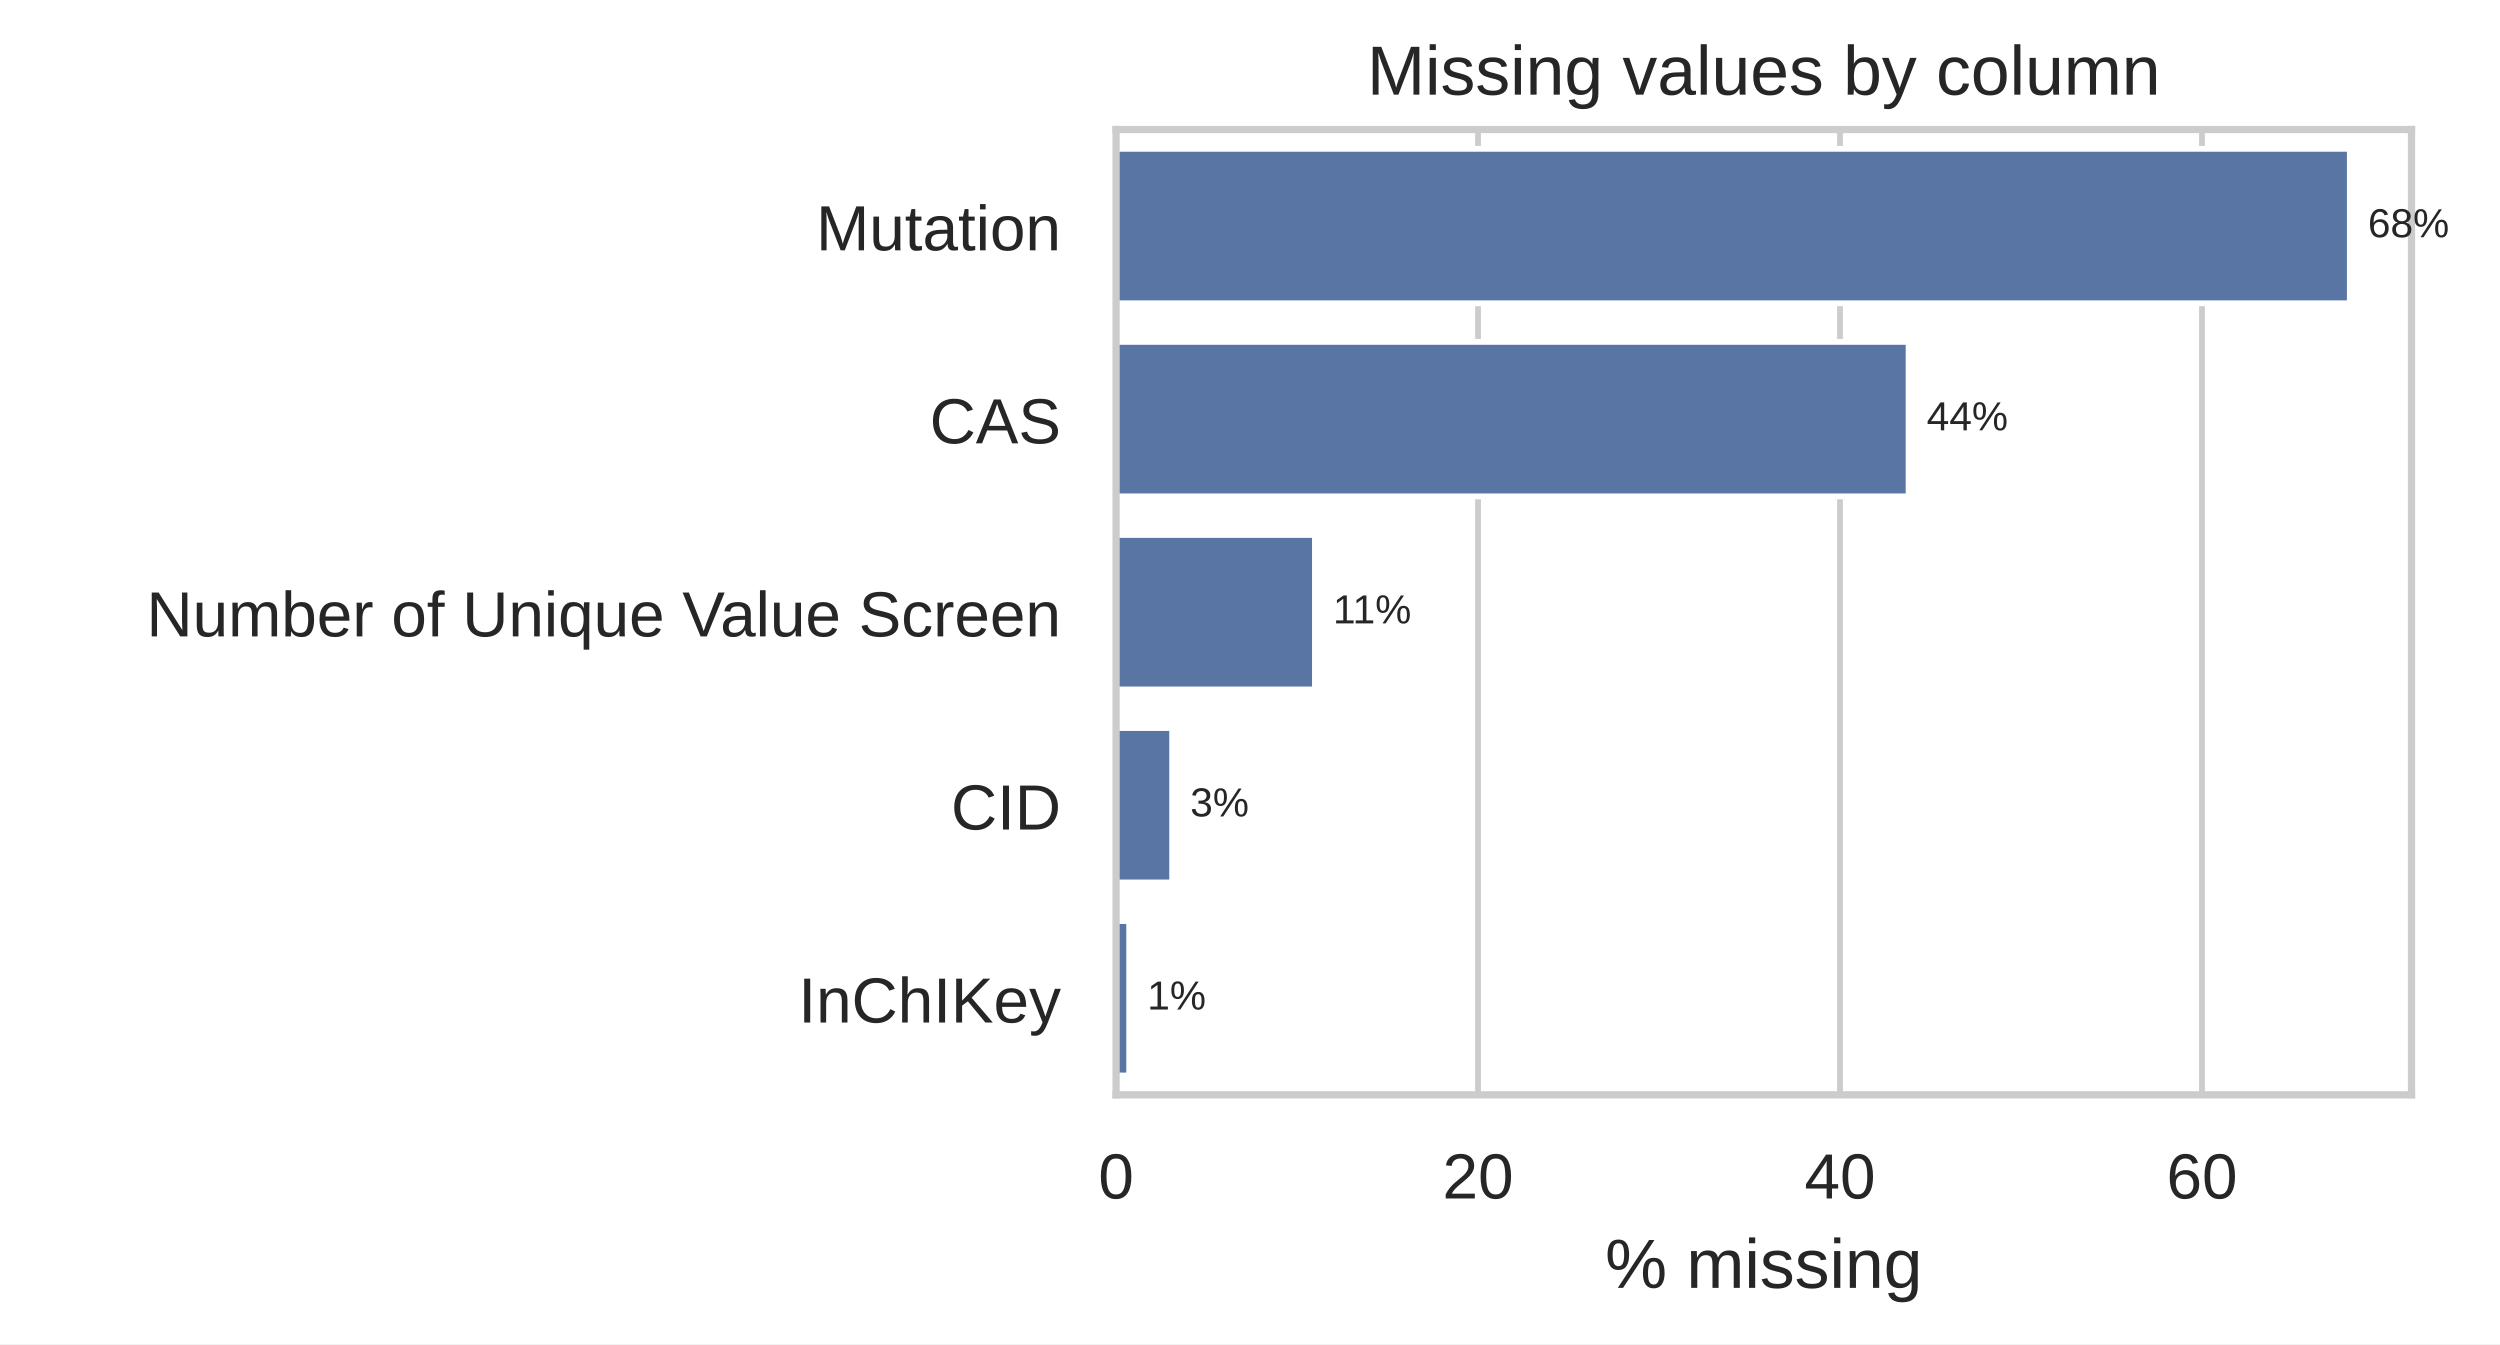
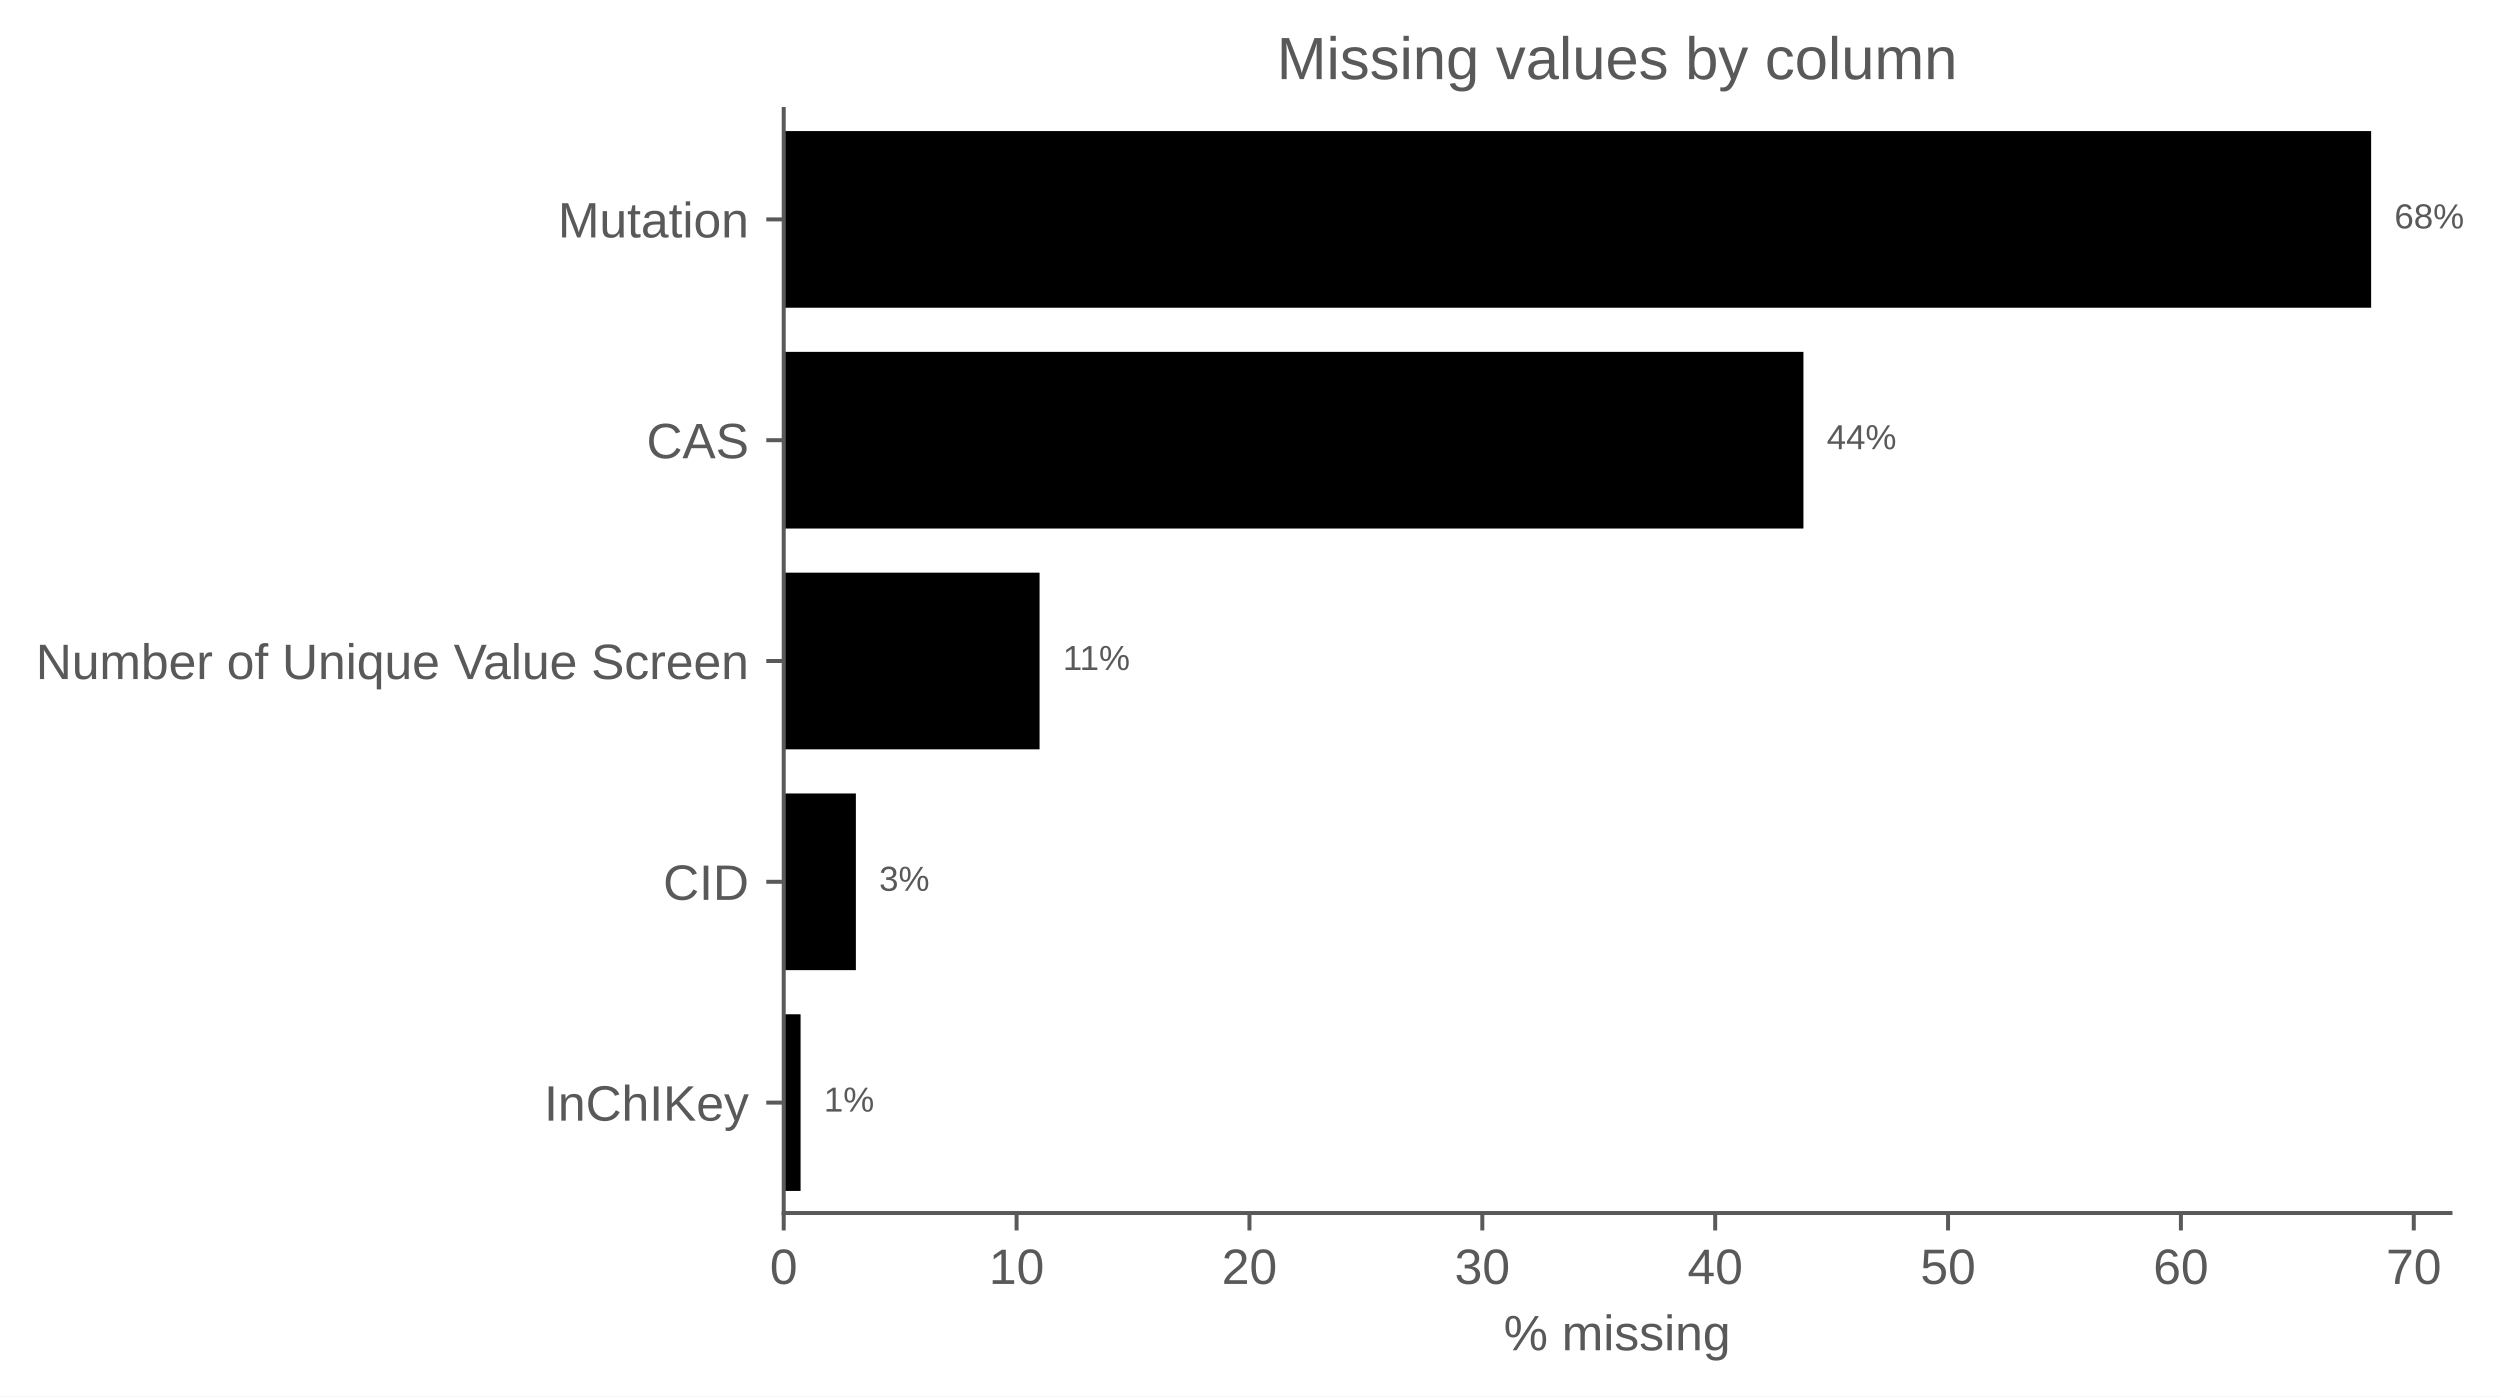
- <svg xmlns="http://www.w3.org/2000/svg" width="430.748pt" height="231.598pt" viewBox="0 0 430.748 231.598" version="1.1">
+ <svg xmlns="http://www.w3.org/2000/svg" xmlns:xlink="http://www.w3.org/1999/xlink" width="502.168pt" height="280.5pt" viewBox="0 0 502.168 280.5" version="1.1">
  <defs>
    <style type="text/css">*{stroke-linejoin: round; stroke-linecap: butt}</style>
  </defs>
  <g id="figure_1">
    <g id="patch_1">
-       <path d="M 0 231.598  L 430.748 231.598  L 430.748 -0  L 0 -0  z " style="fill: #ffffff" />
+       <path d="M 0 280.5  L 502.168 280.5  L 502.168 0  L 0 0  z " style="fill: #ffffff" />
    </g>
    <g id="axes_1">
      <g id="patch_2">
-         <path d="M 192.3 188.638  L 415.5 188.638  L 415.5 22.318  L 192.3 22.318  z " style="fill: #ffffff" />
+         <path d="M 157.423 243.656  L 492.223 243.656  L 492.223 21.896  L 157.423 21.896  z " style="fill: #ffffff" />
+       </g>
+       <g id="patch_3">
+         <path d="M 157.423 26.331  L 476.281 26.331  L 476.281 61.813  L 157.423 61.813  z " clip-path="url(#p1a09d79fbd)" />
+       </g>
+       <g id="patch_4">
+         <path d="M 157.423 70.683  L 362.249 70.683  L 362.249 106.165  L 157.423 106.165  z " clip-path="url(#p1a09d79fbd)" />
+       </g>
+       <g id="patch_5">
+         <path d="M 157.423 115.035  L 208.816 115.035  L 208.816 150.517  L 157.423 150.517  z " clip-path="url(#p1a09d79fbd)" />
+       </g>
+       <g id="patch_6">
+         <path d="M 157.423 159.387  L 171.917 159.387  L 171.917 194.869  L 157.423 194.869  z " clip-path="url(#p1a09d79fbd)" />
+       </g>
+       <g id="patch_7">
+         <path d="M 157.423 203.739  L 160.811 203.739  L 160.811 239.221  L 157.423 239.221  z " clip-path="url(#p1a09d79fbd)" />
      </g>
      <g id="matplotlib.axis_1">
        <g id="xtick_1">
          <g id="line2d_1">
-             <path d="M 192.3 188.638  L 192.3 22.318  " clip-path="url(#p2905990d3c)" style="fill: none; stroke: #cccccc; stroke-linecap: round" />
+             <defs>
+               <path id="m62c957a5e2" d="M 0 0  L 0 3.5  " style="stroke: #595959; stroke-width: 0.8" />
+             </defs>
+             <g>
+               <use xlink:href="#m62c957a5e2" x="157.423" y="243.656" style="fill: #595959; stroke: #595959; stroke-width: 0.8" />
+             </g>
          </g>
          <g id="text_1">
-             <text style="font-size: 11px; font-family: 'Arial', 'DejaVu Sans', 'Liberation Sans', 'Bitstream Vera Sans', sans-serif; text-anchor: middle; fill: #262626" x="192.3" y="206.496" transform="rotate(-0 192.2995 206.4964)">0</text>
+             <text style="font-size: 10px; font-family: 'Liberation Sans'; text-anchor: middle; fill: #595959" x="157.423" y="257.903" transform="rotate(-0 157.4234 257.9031)">0</text>
          </g>
        </g>
        <g id="xtick_2">
          <g id="line2d_2">
-             <path d="M 254.666 188.638  L 254.666 22.318  " clip-path="url(#p2905990d3c)" style="fill: none; stroke: #cccccc; stroke-linecap: round" />
+             <g>
+               <use xlink:href="#m62c957a5e2" x="204.198" y="243.656" style="fill: #595959; stroke: #595959; stroke-width: 0.8" />
+             </g>
          </g>
          <g id="text_2">
-             <text style="font-size: 11px; font-family: 'Arial', 'DejaVu Sans', 'Liberation Sans', 'Bitstream Vera Sans', sans-serif; text-anchor: middle; fill: #262626" x="254.666" y="206.496" transform="rotate(-0 254.666 206.4964)">20</text>
+             <text style="font-size: 10px; font-family: 'Liberation Sans'; text-anchor: middle; fill: #595959" x="204.198" y="257.903" transform="rotate(-0 204.1983 257.9031)">10</text>
          </g>
        </g>
        <g id="xtick_3">
          <g id="line2d_3">
-             <path d="M 317.032 188.638  L 317.032 22.318  " clip-path="url(#p2905990d3c)" style="fill: none; stroke: #cccccc; stroke-linecap: round" />
+             <g>
+               <use xlink:href="#m62c957a5e2" x="250.973" y="243.656" style="fill: #595959; stroke: #595959; stroke-width: 0.8" />
+             </g>
          </g>
          <g id="text_3">
-             <text style="font-size: 11px; font-family: 'Arial', 'DejaVu Sans', 'Liberation Sans', 'Bitstream Vera Sans', sans-serif; text-anchor: middle; fill: #262626" x="317.032" y="206.496" transform="rotate(-0 317.0324 206.4964)">40</text>
+             <text style="font-size: 10px; font-family: 'Liberation Sans'; text-anchor: middle; fill: #595959" x="250.973" y="257.903" transform="rotate(-0 250.9731 257.9031)">20</text>
          </g>
        </g>
        <g id="xtick_4">
          <g id="line2d_4">
-             <path d="M 379.399 188.638  L 379.399 22.318  " clip-path="url(#p2905990d3c)" style="fill: none; stroke: #cccccc; stroke-linecap: round" />
+             <g>
+               <use xlink:href="#m62c957a5e2" x="297.748" y="243.656" style="fill: #595959; stroke: #595959; stroke-width: 0.8" />
+             </g>
          </g>
          <g id="text_4">
-             <text style="font-size: 11px; font-family: 'Arial', 'DejaVu Sans', 'Liberation Sans', 'Bitstream Vera Sans', sans-serif; text-anchor: middle; fill: #262626" x="379.399" y="206.496" transform="rotate(-0 379.3988 206.4964)">60</text>
-           </g>
-         </g>
-         <g id="text_5">
-           <text style="font-size: 12px; font-family: 'Arial', 'DejaVu Sans', 'Liberation Sans', 'Bitstream Vera Sans', sans-serif; text-anchor: middle; fill: #262626" x="303.9" y="221.902" transform="rotate(-0 303.8995 221.9022)">% missing</text>
+             <text style="font-size: 10px; font-family: 'Liberation Sans'; text-anchor: middle; fill: #595959" x="297.748" y="257.903" transform="rotate(-0 297.7479 257.9031)">30</text>
+           </g>
+         </g>
+         <g id="xtick_5">
+           <g id="line2d_5">
+             <g>
+               <use xlink:href="#m62c957a5e2" x="344.523" y="243.656" style="fill: #595959; stroke: #595959; stroke-width: 0.8" />
+             </g>
+           </g>
+           <g id="text_5">
+             <text style="font-size: 10px; font-family: 'Liberation Sans'; text-anchor: middle; fill: #595959" x="344.523" y="257.903" transform="rotate(-0 344.5227 257.9031)">40</text>
+           </g>
+         </g>
+         <g id="xtick_6">
+           <g id="line2d_6">
+             <g>
+               <use xlink:href="#m62c957a5e2" x="391.298" y="243.656" style="fill: #595959; stroke: #595959; stroke-width: 0.8" />
+             </g>
+           </g>
+           <g id="text_6">
+             <text style="font-size: 10px; font-family: 'Liberation Sans'; text-anchor: middle; fill: #595959" x="391.298" y="257.903" transform="rotate(-0 391.2975 257.9031)">50</text>
+           </g>
+         </g>
+         <g id="xtick_7">
+           <g id="line2d_7">
+             <g>
+               <use xlink:href="#m62c957a5e2" x="438.072" y="243.656" style="fill: #595959; stroke: #595959; stroke-width: 0.8" />
+             </g>
+           </g>
+           <g id="text_7">
+             <text style="font-size: 10px; font-family: 'Liberation Sans'; text-anchor: middle; fill: #595959" x="438.072" y="257.903" transform="rotate(-0 438.0723 257.9031)">60</text>
+           </g>
+         </g>
+         <g id="xtick_8">
+           <g id="line2d_8">
+             <g>
+               <use xlink:href="#m62c957a5e2" x="484.847" y="243.656" style="fill: #595959; stroke: #595959; stroke-width: 0.8" />
+             </g>
+           </g>
+           <g id="text_8">
+             <text style="font-size: 10px; font-family: 'Liberation Sans'; text-anchor: middle; fill: #595959" x="484.847" y="257.903" transform="rotate(-0 484.8472 257.9031)">70</text>
+           </g>
+         </g>
+         <g id="text_9">
+           <text style="font-size: 10px; font-family: 'Liberation Sans'; text-anchor: middle; fill: #595959" x="324.823" y="271.225" transform="rotate(-0 324.8234 271.225)">% missing</text>
        </g>
      </g>
      <g id="matplotlib.axis_2">
        <g id="ytick_1">
-           <g id="text_6">
-             <text style="font-size: 11px; font-family: 'Arial', 'DejaVu Sans', 'Liberation Sans', 'Bitstream Vera Sans', sans-serif; text-anchor: end; fill: #262626" x="182.8" y="43.129" transform="rotate(-0 182.7995 43.12927)">Mutation</text>
+           <g id="line2d_9">
+             <defs>
+               <path id="mabc67fabfa" d="M 0 0  L -3.5 0  " style="stroke: #595959; stroke-width: 0.8" />
+             </defs>
+             <g>
+               <use xlink:href="#mabc67fabfa" x="157.423" y="44.072" style="fill: #595959; stroke: #595959; stroke-width: 0.8" />
+             </g>
+           </g>
+           <g id="text_10">
+             <text style="font-size: 10px; font-family: 'Liberation Sans'; text-anchor: end; fill: #595959" x="150.423" y="47.696" transform="rotate(-0 150.4234 47.69569)">Mutation</text>
          </g>
        </g>
        <g id="ytick_2">
-           <g id="text_7">
-             <text style="font-size: 11px; font-family: 'Arial', 'DejaVu Sans', 'Liberation Sans', 'Bitstream Vera Sans', sans-serif; text-anchor: end; fill: #262626" x="182.8" y="76.393" transform="rotate(-0 182.7995 76.39327)">CAS</text>
+           <g id="line2d_10">
+             <g>
+               <use xlink:href="#mabc67fabfa" x="157.423" y="88.424" style="fill: #595959; stroke: #595959; stroke-width: 0.8" />
+             </g>
+           </g>
+           <g id="text_11">
+             <text style="font-size: 10px; font-family: 'Liberation Sans'; text-anchor: end; fill: #595959" x="150.423" y="92.048" transform="rotate(-0 150.4234 92.04769)">CAS</text>
          </g>
        </g>
        <g id="ytick_3">
-           <g id="text_8">
-             <text style="font-size: 11px; font-family: 'Arial', 'DejaVu Sans', 'Liberation Sans', 'Bitstream Vera Sans', sans-serif; text-anchor: end; fill: #262626" x="182.8" y="109.657" transform="rotate(-0 182.7995 109.6573)">Number of Unique Value Screen</text>
+           <g id="line2d_11">
+             <g>
+               <use xlink:href="#mabc67fabfa" x="157.423" y="132.776" style="fill: #595959; stroke: #595959; stroke-width: 0.8" />
+             </g>
+           </g>
+           <g id="text_12">
+             <text style="font-size: 10px; font-family: 'Liberation Sans'; text-anchor: end; fill: #595959" x="150.423" y="136.4" transform="rotate(-0 150.4234 136.3997)">Number of Unique Value Screen</text>
          </g>
        </g>
        <g id="ytick_4">
-           <g id="text_9">
-             <text style="font-size: 11px; font-family: 'Arial', 'DejaVu Sans', 'Liberation Sans', 'Bitstream Vera Sans', sans-serif; text-anchor: end; fill: #262626" x="182.8" y="142.921" transform="rotate(-0 182.7995 142.9213)">CID</text>
+           <g id="line2d_12">
+             <g>
+               <use xlink:href="#mabc67fabfa" x="157.423" y="177.128" style="fill: #595959; stroke: #595959; stroke-width: 0.8" />
+             </g>
+           </g>
+           <g id="text_13">
+             <text style="font-size: 10px; font-family: 'Liberation Sans'; text-anchor: end; fill: #595959" x="150.423" y="180.752" transform="rotate(-0 150.4234 180.7517)">CID</text>
          </g>
        </g>
        <g id="ytick_5">
-           <g id="text_10">
-             <text style="font-size: 11px; font-family: 'Arial', 'DejaVu Sans', 'Liberation Sans', 'Bitstream Vera Sans', sans-serif; text-anchor: end; fill: #262626" x="182.8" y="176.185" transform="rotate(-0 182.7995 176.1853)">InChIKey</text>
-           </g>
-         </g>
-       </g>
-       <g id="patch_3">
-         <path d="M 192.3 25.645  L 404.871 25.645  L 404.871 52.256  L 192.3 52.256  z " clip-path="url(#p2905990d3c)" style="fill: #5875a4; stroke: #ffffff; stroke-linejoin: miter" />
-       </g>
-       <g id="patch_4">
-         <path d="M 192.3 58.909  L 328.85 58.909  L 328.85 85.52  L 192.3 85.52  z " clip-path="url(#p2905990d3c)" style="fill: #5875a4; stroke: #ffffff; stroke-linejoin: miter" />
-       </g>
-       <g id="patch_5">
-         <path d="M 192.3 92.173  L 226.561 92.173  L 226.561 118.784  L 192.3 118.784  z " clip-path="url(#p2905990d3c)" style="fill: #5875a4; stroke: #ffffff; stroke-linejoin: miter" />
-       </g>
-       <g id="patch_6">
-         <path d="M 192.3 125.437  L 201.962 125.437  L 201.962 152.048  L 192.3 152.048  z " clip-path="url(#p2905990d3c)" style="fill: #5875a4; stroke: #ffffff; stroke-linejoin: miter" />
-       </g>
-       <g id="patch_7">
-         <path d="M 192.3 158.701  L 194.558 158.701  L 194.558 185.312  L 192.3 185.312  z " clip-path="url(#p2905990d3c)" style="fill: #5875a4; stroke: #ffffff; stroke-linejoin: miter" />
-       </g>
-       <g id="line2d_5">
-         <path clip-path="url(#p2905990d3c)" style="fill: none; stroke: #424242; stroke-width: 2.25; stroke-linecap: round" />
-       </g>
-       <g id="line2d_6">
-         <path clip-path="url(#p2905990d3c)" style="fill: none; stroke: #424242; stroke-width: 2.25; stroke-linecap: round" />
-       </g>
-       <g id="line2d_7">
-         <path clip-path="url(#p2905990d3c)" style="fill: none; stroke: #424242; stroke-width: 2.25; stroke-linecap: round" />
-       </g>
-       <g id="line2d_8">
-         <path clip-path="url(#p2905990d3c)" style="fill: none; stroke: #424242; stroke-width: 2.25; stroke-linecap: round" />
-       </g>
-       <g id="line2d_9">
-         <path clip-path="url(#p2905990d3c)" style="fill: none; stroke: #424242; stroke-width: 2.25; stroke-linecap: round" />
+           <g id="line2d_13">
+             <g>
+               <use xlink:href="#mabc67fabfa" x="157.423" y="221.48" style="fill: #595959; stroke: #595959; stroke-width: 0.8" />
+             </g>
+           </g>
+           <g id="text_14">
+             <text style="font-size: 10px; font-family: 'Liberation Sans'; text-anchor: end; fill: #595959" x="150.423" y="225.104" transform="rotate(-0 150.4234 225.1037)">InChIKey</text>
+           </g>
+         </g>
+       </g>
+       <g id="line2d_14">
+         <path clip-path="url(#p1a09d79fbd)" style="fill: none; stroke: #424242; stroke-width: 2.25; stroke-linecap: square" />
+       </g>
+       <g id="line2d_15">
+         <path clip-path="url(#p1a09d79fbd)" style="fill: none; stroke: #424242; stroke-width: 2.25; stroke-linecap: square" />
+       </g>
+       <g id="line2d_16">
+         <path clip-path="url(#p1a09d79fbd)" style="fill: none; stroke: #424242; stroke-width: 2.25; stroke-linecap: square" />
+       </g>
+       <g id="line2d_17">
+         <path clip-path="url(#p1a09d79fbd)" style="fill: none; stroke: #424242; stroke-width: 2.25; stroke-linecap: square" />
+       </g>
+       <g id="line2d_18">
+         <path clip-path="url(#p1a09d79fbd)" style="fill: none; stroke: #424242; stroke-width: 2.25; stroke-linecap: square" />
      </g>
      <g id="patch_8">
-         <path d="M 192.3 188.638  L 192.3 22.318  " style="fill: none; stroke: #cccccc; stroke-width: 1.25; stroke-linejoin: miter; stroke-linecap: square" />
+         <path d="M 157.423 243.656  L 157.423 21.896  " style="fill: none; stroke: #595959; stroke-width: 0.8; stroke-linejoin: miter; stroke-linecap: square" />
      </g>
      <g id="patch_9">
-         <path d="M 415.5 188.638  L 415.5 22.318  " style="fill: none; stroke: #cccccc; stroke-width: 1.25; stroke-linejoin: miter; stroke-linecap: square" />
-       </g>
-       <g id="patch_10">
-         <path d="M 192.3 188.638  L 415.5 188.638  " style="fill: none; stroke: #cccccc; stroke-width: 1.25; stroke-linejoin: miter; stroke-linecap: square" />
-       </g>
-       <g id="patch_11">
-         <path d="M 192.3 22.318  L 415.5 22.318  " style="fill: none; stroke: #cccccc; stroke-width: 1.25; stroke-linejoin: miter; stroke-linecap: square" />
-       </g>
-       <g id="text_11">
-         <text style="font-size: 7px; font-family: 'Arial', 'DejaVu Sans', 'Liberation Sans', 'Bitstream Vera Sans', sans-serif; text-anchor: start; fill: #262626" x="407.989" y="40.882" transform="rotate(-0 407.9893 40.88169)">68%</text>
-       </g>
-       <g id="text_12">
-         <text style="font-size: 7px; font-family: 'Arial', 'DejaVu Sans', 'Liberation Sans', 'Bitstream Vera Sans', sans-serif; text-anchor: start; fill: #262626" x="331.968" y="74.146" transform="rotate(-0 331.9684 74.14569)">44%</text>
-       </g>
-       <g id="text_13">
-         <text style="font-size: 7px; font-family: 'Arial', 'DejaVu Sans', 'Liberation Sans', 'Bitstream Vera Sans', sans-serif; text-anchor: start; fill: #262626" x="229.679" y="107.41" transform="rotate(-0 229.6795 107.4097)">11%</text>
-       </g>
-       <g id="text_14">
-         <text style="font-size: 7px; font-family: 'Arial', 'DejaVu Sans', 'Liberation Sans', 'Bitstream Vera Sans', sans-serif; text-anchor: start; fill: #262626" x="205.08" y="140.674" transform="rotate(-0 205.0802 140.6737)">3%</text>
+         <path d="M 157.423 243.656  L 492.223 243.656  " style="fill: none; stroke: #595959; stroke-width: 0.8; stroke-linejoin: miter; stroke-linecap: square" />
      </g>
      <g id="text_15">
-         <text style="font-size: 7px; font-family: 'Arial', 'DejaVu Sans', 'Liberation Sans', 'Bitstream Vera Sans', sans-serif; text-anchor: start; fill: #262626" x="197.676" y="173.938" transform="rotate(-0 197.6759 173.9377)">1%</text>
+         <text style="font-size: 7px; font-family: 'Liberation Sans'; text-anchor: start; fill: #595959" x="480.958" y="45.882" transform="rotate(-0 480.9581 45.88241)">68%</text>
      </g>
      <g id="text_16">
-         <text style="font-size: 12px; font-family: 'Arial', 'DejaVu Sans', 'Liberation Sans', 'Bitstream Vera Sans', sans-serif; text-anchor: middle; fill: #262626" x="303.9" y="16.318" transform="rotate(-0 303.8995 16.31812)">Missing values by column</text>
+         <text style="font-size: 7px; font-family: 'Liberation Sans'; text-anchor: start; fill: #595959" x="366.927" y="90.234" transform="rotate(-0 366.9267 90.23441)">44%</text>
+       </g>
+       <g id="text_17">
+         <text style="font-size: 7px; font-family: 'Liberation Sans'; text-anchor: start; fill: #595959" x="213.493" y="134.586" transform="rotate(-0 213.4934 134.5864)">11%</text>
+       </g>
+       <g id="text_18">
+         <text style="font-size: 7px; font-family: 'Liberation Sans'; text-anchor: start; fill: #595959" x="176.594" y="178.938" transform="rotate(-0 176.5944 178.9384)">3%</text>
+       </g>
+       <g id="text_19">
+         <text style="font-size: 7px; font-family: 'Liberation Sans'; text-anchor: start; fill: #595959" x="165.488" y="223.29" transform="rotate(-0 165.488 223.2904)">1%</text>
+       </g>
+       <g id="text_20">
+         <text style="font-size: 12px; font-family: 'Liberation Sans'; text-anchor: middle; fill: #595959" x="324.823" y="15.896" transform="rotate(-0 324.8234 15.89625)">Missing values by column</text>
      </g>
    </g>
  </g>
  <defs>
-     <clipPath id="p2905990d3c">
-       <rect x="192.3" y="22.318" width="223.2" height="166.32" />
+     <clipPath id="p1a09d79fbd">
+       <rect x="157.423" y="21.896" width="334.8" height="221.76" />
    </clipPath>
  </defs>
</svg>
